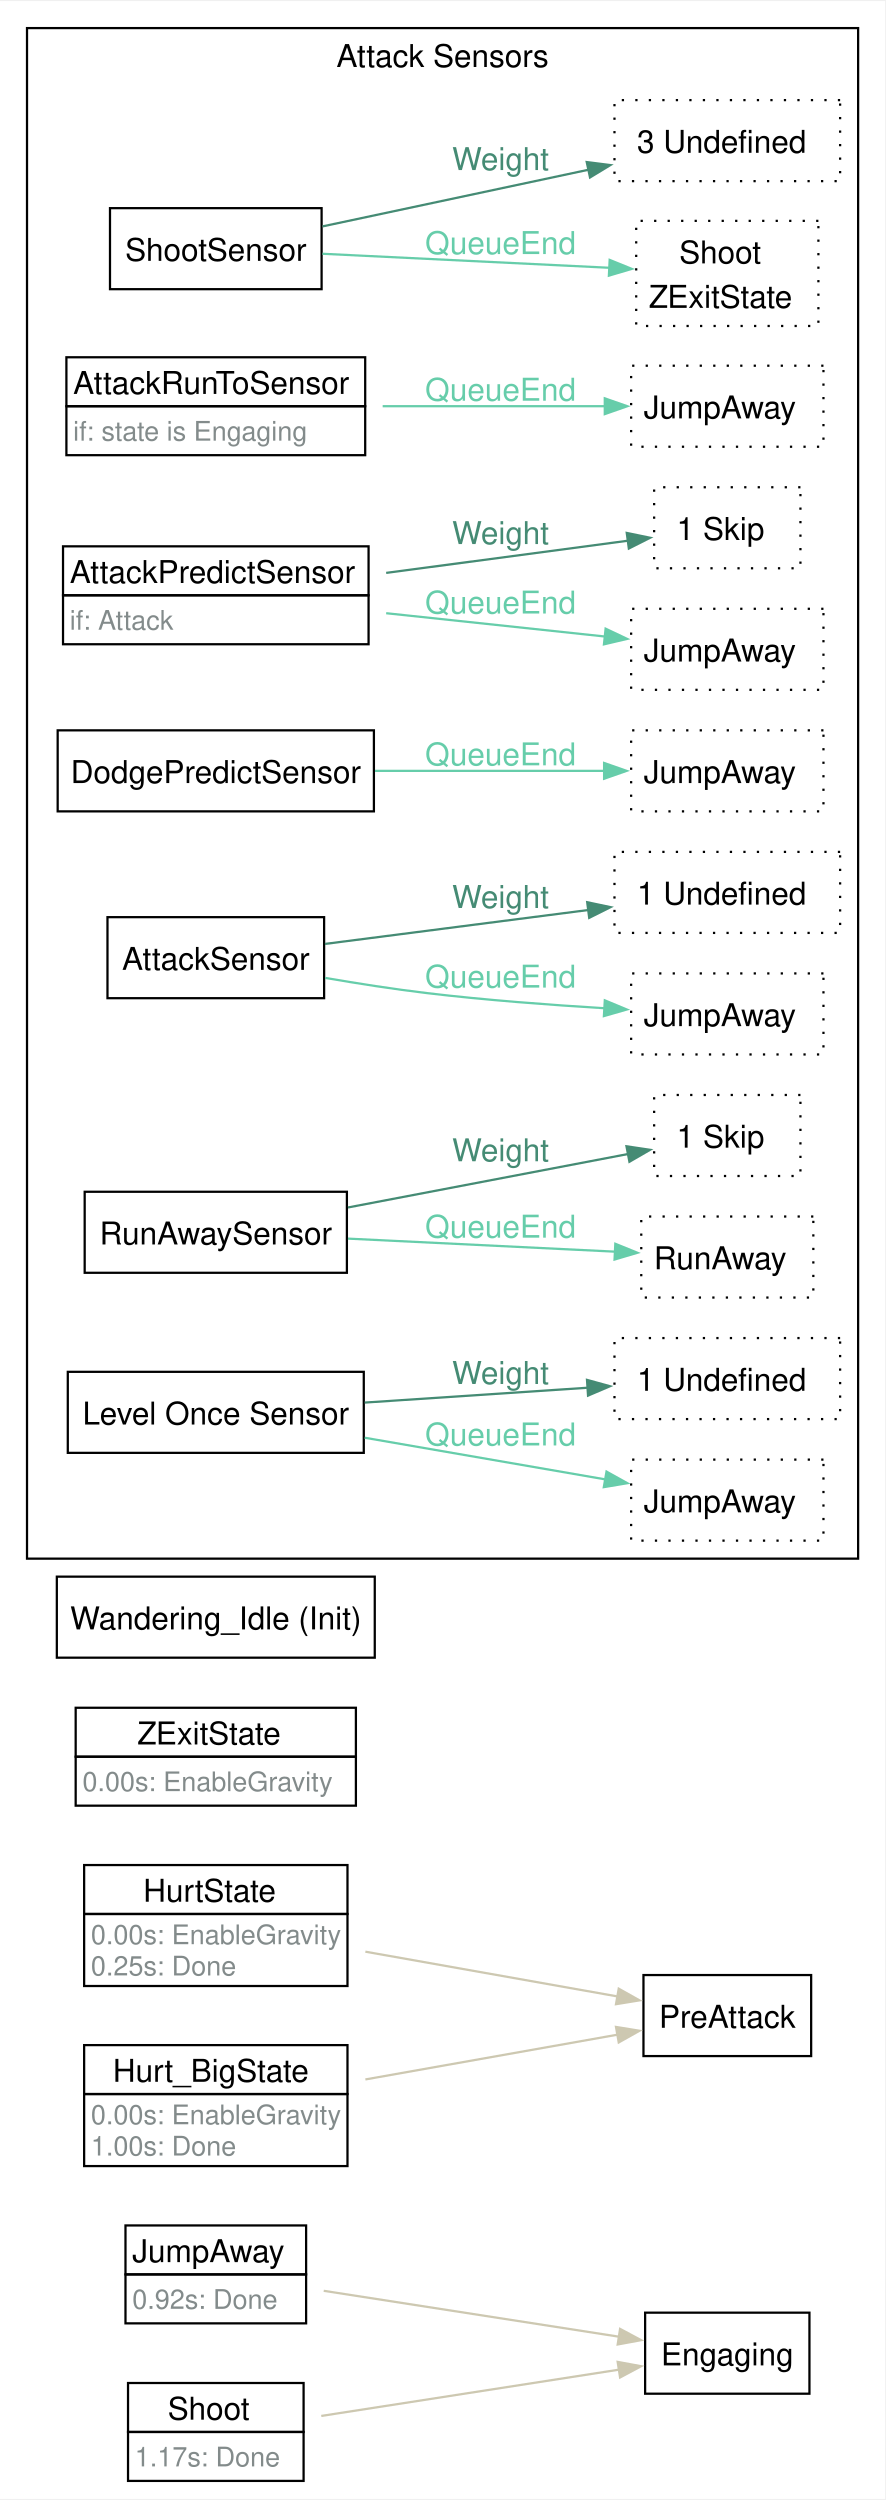
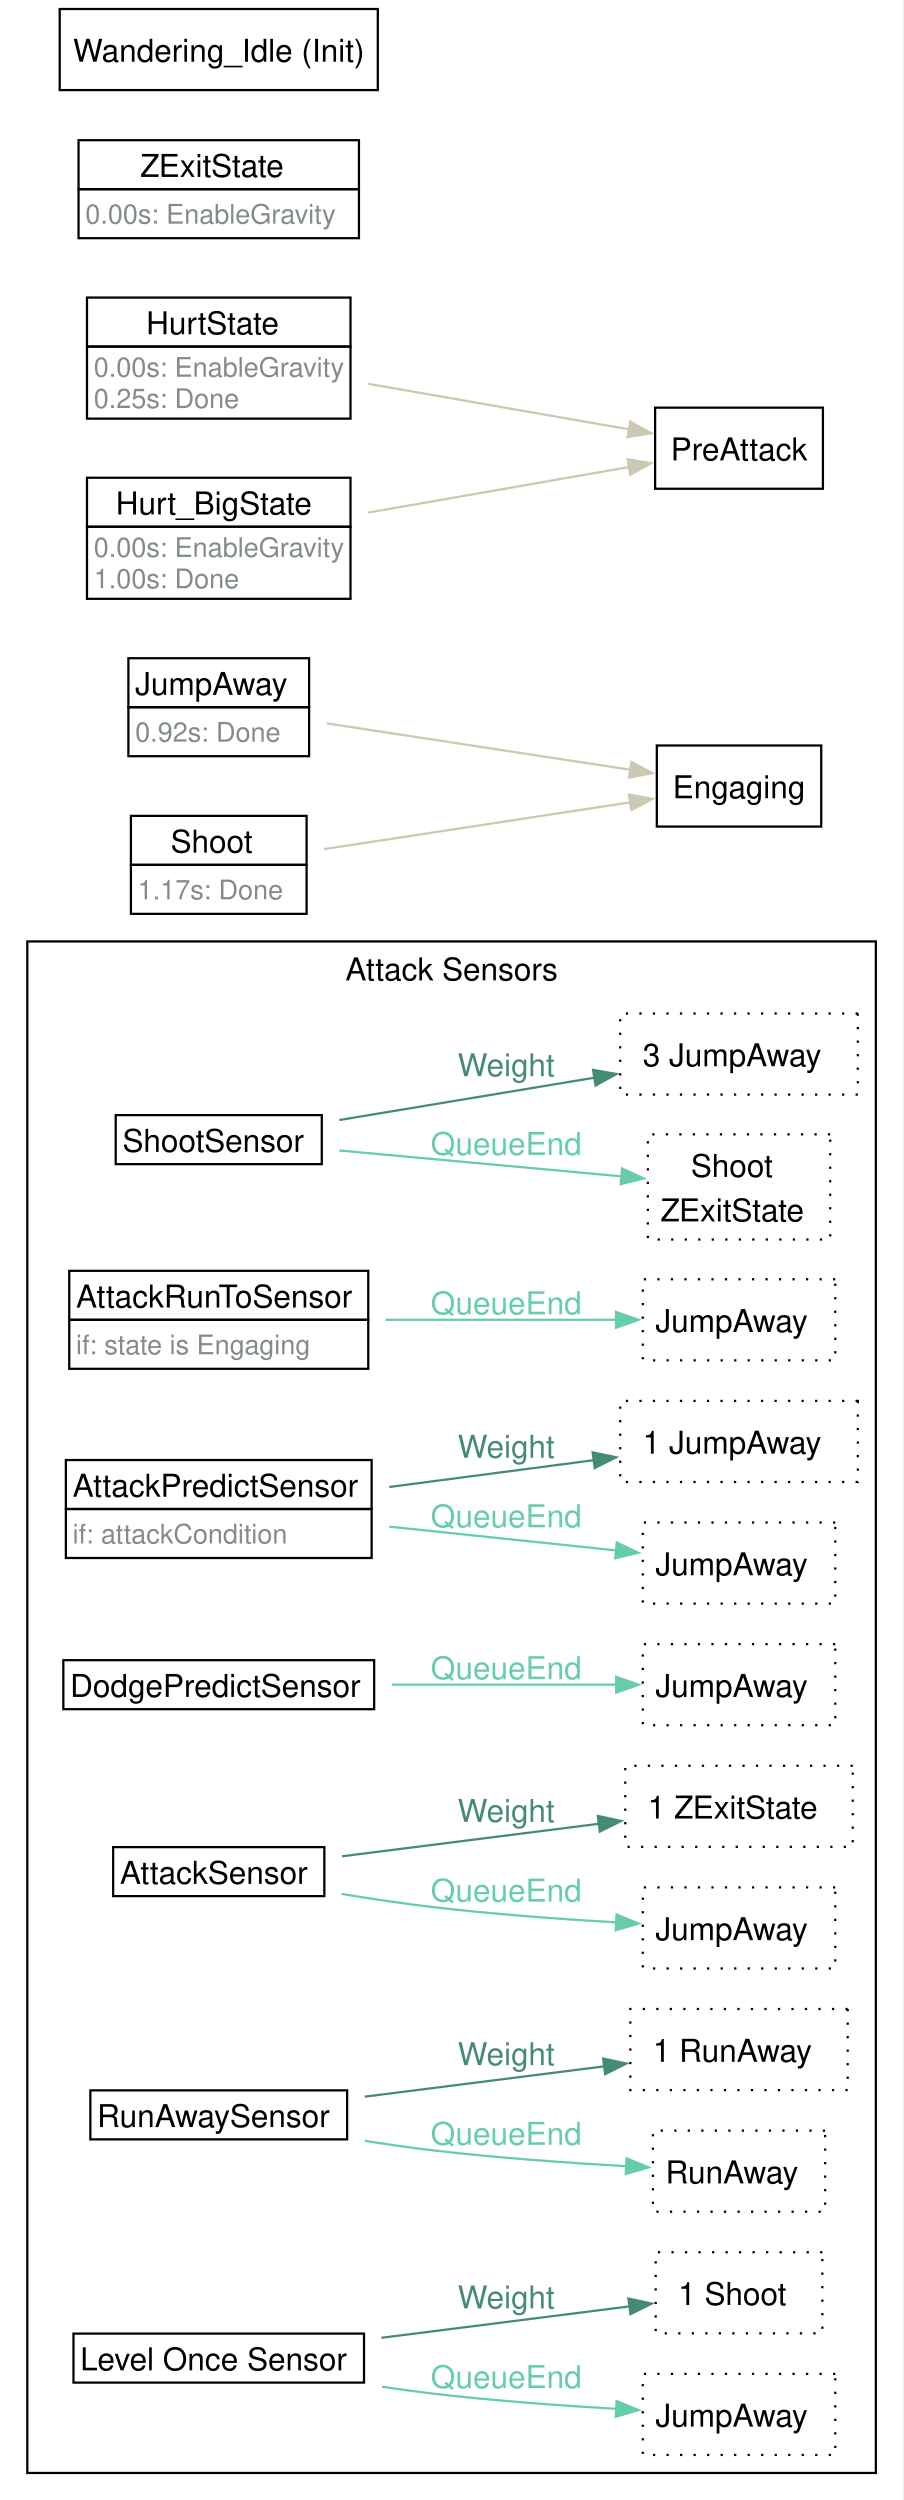
- <svg xmlns="http://www.w3.org/2000/svg" width="393pt" height="1110pt" viewBox="0.00 0.00 393.25 1109.75">
-   <g id="graph0" class="graph" transform="scale(1 1) rotate(0) translate(4 1105.75)">
-     <polygon fill="white" stroke="none" points="-4,4 -4,-1105.75 389.25,-1105.75 389.25,4 -4,4" />
+ <svg xmlns="http://www.w3.org/2000/svg" width="401pt" height="1110pt" viewBox="0.00 0.00 400.75 1110.00">
+   <g id="graph0" class="graph" transform="scale(1 1) rotate(0) translate(4 1106)">
+     <polygon fill="white" stroke="none" points="-4,4 -4,-1106 396.75,-1106 396.75,4 -4,4" />
    <g id="clust1" class="cluster">
-       <polygon fill="none" stroke="black" points="8,-413.75 8,-1093.75 377.25,-1093.75 377.25,-413.75 8,-413.75" />
-       <text text-anchor="middle" x="192.62" y="-1076.45" font-family="Helvetica,sans-Serif" font-size="14.00">Attack Sensors</text>
+       <polygon fill="none" stroke="black" points="8,-8 8,-688 384.75,-688 384.75,-8 8,-8" />
+       <text text-anchor="middle" x="196.38" y="-670.7" font-family="Helvetica,sans-Serif" font-size="14.00">Attack Sensors</text>
    </g>
    <g id="node1" class="node">
-       <polygon fill="none" stroke="black" points="51.75,-95.75 51.75,-117.5 132,-117.5 132,-95.75 51.75,-95.75" />
-       <text text-anchor="start" x="54.75" y="-101.2" font-family="Helvetica,sans-Serif" font-size="14.00">JumpAway  </text>
-       <polygon fill="none" stroke="black" points="51.75,-74 51.75,-95.75 132,-95.75 132,-74 51.75,-74" />
-       <text text-anchor="start" x="54.75" y="-80.45" font-family="Helvetica,sans-Serif" font-size="12.00" fill="#838b8b">0.92s: Done</text>
-       <text text-anchor="start" x="119.25" y="-80.45" font-family="Helvetica,sans-Serif" font-size="14.00">  </text>
+       <polygon fill="none" stroke="black" points="28.5,-48.12 28.5,-69.88 157.5,-69.88 157.5,-48.12 28.5,-48.12" />
+       <text text-anchor="start" x="31.5" y="-53.58" font-family="Helvetica,sans-Serif" font-size="14.00">Level Once Sensor  </text>
    </g>
    <g id="node2" class="node">
-       <polygon fill="none" stroke="black" points="355.62,-78.75 282.62,-78.75 282.62,-42.75 355.62,-42.75 355.62,-78.75" />
-       <text text-anchor="middle" x="319.12" y="-55.33" font-family="Helvetica,sans-Serif" font-size="14.00">Engaging</text>
+       <polygon fill="none" stroke="black" stroke-dasharray="1,5" points="366.73,-52 281.27,-52 281.27,-16 366.73,-16 366.73,-52" />
+       <text text-anchor="start" x="286.88" y="-28.57" font-family="Helvetica,sans-Serif" font-size="14.00">JumpAway  </text>
    </g>
    <g id="edge1" class="edge">
-       <path fill="none" stroke="#cdc8b1" d="M139.82,-88.46C178.43,-82.46 232.87,-74 271.41,-68.01" />
-       <polygon fill="#cdc8b1" stroke="#cdc8b1" points="271.49,-71.54 280.83,-66.54 270.42,-64.62 271.49,-71.54" />
+       <path fill="none" stroke="#66cdaa" d="M165.49,-46.28C173.08,-45.15 180.69,-44.11 188,-43.25 214.79,-40.1 244.7,-37.91 269.55,-36.46" />
+       <polygon fill="#66cdaa" stroke="#66cdaa" points="269.64,-39.96 279.43,-35.91 269.25,-32.97 269.64,-39.96" />
+       <text text-anchor="middle" x="220.62" y="-45.7" font-family="Helvetica,sans-Serif" font-size="14.00" fill="#66cdaa">QueueEnd</text>
    </g>
    <g id="node3" class="node">
-       <polygon fill="none" stroke="black" points="52.88,-25.75 52.88,-47.5 130.88,-47.5 130.88,-25.75 52.88,-25.75" />
-       <text text-anchor="start" x="70.5" y="-31.2" font-family="Helvetica,sans-Serif" font-size="14.00">Shoot  </text>
-       <polygon fill="none" stroke="black" points="52.88,-4 52.88,-25.75 130.88,-25.75 130.88,-4 52.88,-4" />
-       <text text-anchor="start" x="55.88" y="-10.45" font-family="Helvetica,sans-Serif" font-size="12.00" fill="#838b8b">1.17s: Done</text>
-       <text text-anchor="start" x="120.38" y="-10.45" font-family="Helvetica,sans-Serif" font-size="14.00">  </text>
+       <polygon fill="none" stroke="black" stroke-dasharray="1,5" points="361,-106 287,-106 287,-70 361,-70 361,-106" />
+       <text text-anchor="start" x="297" y="-82.58" font-family="Helvetica,sans-Serif" font-size="14.00">1 Shoot  </text>
    </g>
    <g id="edge2" class="edge">
-       <path fill="none" stroke="#cdc8b1" d="M138.73,-32.87C177.28,-38.87 232.17,-47.39 271.06,-53.44" />
-       <polygon fill="#cdc8b1" stroke="#cdc8b1" points="270.41,-56.88 280.83,-54.96 271.49,-49.96 270.41,-56.88" />
+       <path fill="none" stroke="#458b74" d="M165.2,-68.02C201.1,-72.56 243.66,-77.95 275.53,-81.99" />
+       <polygon fill="#458b74" stroke="#458b74" points="274.89,-85.44 285.25,-83.22 275.77,-78.49 274.89,-85.44" />
+       <text text-anchor="middle" x="220.62" y="-81.07" font-family="Helvetica,sans-Serif" font-size="14.00" fill="#458b74">Weight</text>
    </g>
    <g id="node4" class="node">
-       <polygon fill="none" stroke="black" points="33.38,-255.88 33.38,-277.62 150.38,-277.62 150.38,-255.88 33.38,-255.88" />
-       <text text-anchor="start" x="59.62" y="-261.32" font-family="Helvetica,sans-Serif" font-size="14.00">HurtState  </text>
-       <polygon fill="none" stroke="black" points="33.38,-223.88 33.38,-255.88 150.38,-255.88 150.38,-223.88 33.38,-223.88" />
-       <text text-anchor="start" x="36.38" y="-242.47" font-family="Helvetica,sans-Serif" font-size="12.00" fill="#838b8b">0.00s: EnableGravity</text>
-       <text text-anchor="start" x="36.38" y="-228.57" font-family="Helvetica,sans-Serif" font-size="12.00" fill="#838b8b">0.25s: Done</text>
-       <text text-anchor="start" x="100.88" y="-228.57" font-family="Helvetica,sans-Serif" font-size="14.00">  </text>
+       <polygon fill="none" stroke="black" points="36,-156.12 36,-177.88 150,-177.88 150,-156.12 36,-156.12" />
+       <text text-anchor="start" x="39" y="-161.57" font-family="Helvetica,sans-Serif" font-size="14.00">RunAwaySensor  </text>
    </g>
    <g id="node5" class="node">
-       <polygon fill="none" stroke="black" points="356.38,-228.75 281.88,-228.75 281.88,-192.75 356.38,-192.75 356.38,-228.75" />
-       <text text-anchor="middle" x="319.12" y="-205.32" font-family="Helvetica,sans-Serif" font-size="14.00">PreAttack</text>
+       <polygon fill="none" stroke="black" stroke-dasharray="1,5" points="362.23,-160 285.77,-160 285.77,-124 362.23,-124 362.23,-160" />
+       <text text-anchor="start" x="291.38" y="-136.57" font-family="Helvetica,sans-Serif" font-size="14.00">RunAway  </text>
    </g>
    <g id="edge3" class="edge">
-       <path fill="none" stroke="#cdc8b1" d="M158.33,-239.13C194.23,-232.75 237.94,-224.99 270.57,-219.2" />
-       <polygon fill="#cdc8b1" stroke="#cdc8b1" points="270.89,-222.69 280.12,-217.5 269.67,-215.8 270.89,-222.69" />
+       <path fill="none" stroke="#66cdaa" d="M157.84,-155.44C167.91,-153.87 178.22,-152.4 188,-151.25 216.43,-147.9 248.37,-145.65 274.05,-144.2" />
+       <polygon fill="#66cdaa" stroke="#66cdaa" points="274.07,-147.71 283.86,-143.67 273.69,-140.72 274.07,-147.71" />
+       <text text-anchor="middle" x="220.62" y="-153.7" font-family="Helvetica,sans-Serif" font-size="14.00" fill="#66cdaa">QueueEnd</text>
    </g>
    <g id="node6" class="node">
-       <polygon fill="none" stroke="black" points="33.38,-175.88 33.38,-197.62 150.38,-197.62 150.38,-175.88 33.38,-175.88" />
-       <text text-anchor="start" x="46.12" y="-181.32" font-family="Helvetica,sans-Serif" font-size="14.00">Hurt_BigState  </text>
-       <polygon fill="none" stroke="black" points="33.38,-143.88 33.38,-175.88 150.38,-175.88 150.38,-143.88 33.38,-143.88" />
-       <text text-anchor="start" x="36.38" y="-162.47" font-family="Helvetica,sans-Serif" font-size="12.00" fill="#838b8b">0.00s: EnableGravity</text>
-       <text text-anchor="start" x="36.38" y="-148.57" font-family="Helvetica,sans-Serif" font-size="12.00" fill="#838b8b">1.00s: Done</text>
-       <text text-anchor="start" x="100.88" y="-148.57" font-family="Helvetica,sans-Serif" font-size="14.00">  </text>
+       <polygon fill="none" stroke="black" stroke-dasharray="1,5" points="372.25,-214 275.75,-214 275.75,-178 372.25,-178 372.25,-214" />
+       <text text-anchor="start" x="285.75" y="-190.57" font-family="Helvetica,sans-Serif" font-size="14.00">1 RunAway  </text>
    </g>
    <g id="edge4" class="edge">
-       <path fill="none" stroke="#cdc8b1" d="M158.33,-182.37C194.23,-188.75 237.94,-196.51 270.57,-202.3" />
-       <polygon fill="#cdc8b1" stroke="#cdc8b1" points="269.67,-205.7 280.12,-204 270.89,-198.81 269.67,-205.7" />
+       <path fill="none" stroke="#458b74" d="M157.79,-175.08C191.17,-179.31 231.77,-184.45 264.36,-188.57" />
+       <polygon fill="#458b74" stroke="#458b74" points="263.67,-192.01 274.03,-189.8 264.55,-185.07 263.67,-192.01" />
+       <text text-anchor="middle" x="220.62" y="-189.07" font-family="Helvetica,sans-Serif" font-size="14.00" fill="#458b74">Weight</text>
    </g>
    <g id="node7" class="node">
-       <polygon fill="none" stroke="black" points="29.62,-325.75 29.62,-347.5 154.12,-347.5 154.12,-325.75 29.62,-325.75" />
-       <text text-anchor="start" x="57" y="-331.2" font-family="Helvetica,sans-Serif" font-size="14.00">ZExitState  </text>
-       <polygon fill="none" stroke="black" points="29.62,-304 29.62,-325.75 154.12,-325.75 154.12,-304 29.62,-304" />
-       <text text-anchor="start" x="32.62" y="-310.45" font-family="Helvetica,sans-Serif" font-size="12.00" fill="#838b8b">0.00s: EnableGravity</text>
-       <text text-anchor="start" x="143.62" y="-310.45" font-family="Helvetica,sans-Serif" font-size="14.00">  </text>
+       <polygon fill="none" stroke="black" points="46.12,-264.12 46.12,-285.88 139.88,-285.88 139.88,-264.12 46.12,-264.12" />
+       <text text-anchor="start" x="49.12" y="-269.57" font-family="Helvetica,sans-Serif" font-size="14.00">AttackSensor  </text>
    </g>
    <g id="node8" class="node">
-       <polygon fill="none" stroke="black" points="162.5,-405.75 21.25,-405.75 21.25,-369.75 162.5,-369.75 162.5,-405.75" />
-       <text text-anchor="middle" x="91.88" y="-382.32" font-family="Helvetica,sans-Serif" font-size="14.00">Wandering_Idle (Init)</text>
+       <polygon fill="none" stroke="black" stroke-dasharray="1,5" points="366.73,-268 281.27,-268 281.27,-232 366.73,-232 366.73,-268" />
+       <text text-anchor="start" x="286.88" y="-244.57" font-family="Helvetica,sans-Serif" font-size="14.00">JumpAway  </text>
+     </g>
+     <g id="edge5" class="edge">
+       <path fill="none" stroke="#66cdaa" d="M147.56,-265.1C160.74,-262.92 174.85,-260.8 188,-259.25 214.79,-256.1 244.7,-253.91 269.55,-252.46" />
+       <polygon fill="#66cdaa" stroke="#66cdaa" points="269.64,-255.96 279.43,-251.91 269.25,-248.97 269.64,-255.96" />
+       <text text-anchor="middle" x="220.62" y="-261.7" font-family="Helvetica,sans-Serif" font-size="14.00" fill="#66cdaa">QueueEnd</text>
    </g>
    <g id="node9" class="node">
-       <polygon fill="none" stroke="black" points="157.62,-496.75 26.12,-496.75 26.12,-460.75 157.62,-460.75 157.62,-496.75" />
-       <text text-anchor="middle" x="91.88" y="-473.32" font-family="Helvetica,sans-Serif" font-size="14.00">Level Once Sensor</text>
+       <polygon fill="none" stroke="black" stroke-dasharray="1,5" points="374.5,-322 273.5,-322 273.5,-286 374.5,-286 374.5,-322" />
+       <text text-anchor="start" x="283.5" y="-298.57" font-family="Helvetica,sans-Serif" font-size="14.00">1 ZExitState  </text>
+     </g>
+     <g id="edge6" class="edge">
+       <path fill="none" stroke="#458b74" d="M147.69,-281.8C181.93,-286.13 226.38,-291.76 261.96,-296.27" />
+       <polygon fill="#458b74" stroke="#458b74" points="261.31,-299.72 271.67,-297.5 262.19,-292.77 261.31,-299.72" />
+       <text text-anchor="middle" x="220.62" y="-297.07" font-family="Helvetica,sans-Serif" font-size="14.00" fill="#458b74">Weight</text>
    </g>
    <g id="node10" class="node">
-       <polygon fill="none" stroke="black" stroke-dasharray="1,5" points="361.85,-457.75 276.4,-457.75 276.4,-421.75 361.85,-421.75 361.85,-457.75" />
-       <text text-anchor="start" x="282" y="-434.32" font-family="Helvetica,sans-Serif" font-size="14.00">JumpAway  </text>
-     </g>
-     <g id="edge5" class="edge">
-       <path fill="none" stroke="#66cdaa" d="M158.03,-467.47C192.08,-461.57 233.22,-454.45 265.27,-448.9" />
-       <polygon fill="#66cdaa" stroke="#66cdaa" points="265.46,-452.42 274.71,-447.27 264.26,-445.52 265.46,-452.42" />
-       <text text-anchor="middle" x="218.38" y="-464.04" font-family="Helvetica,sans-Serif" font-size="14.00" fill="#66cdaa">QueueEnd</text>
+       <polygon fill="none" stroke="black" points="24,-347.12 24,-368.88 162,-368.88 162,-347.12 24,-347.12" />
+       <text text-anchor="start" x="27" y="-352.57" font-family="Helvetica,sans-Serif" font-size="14.00">DodgePredictSensor  </text>
    </g>
    <g id="node11" class="node">
-       <polygon fill="none" stroke="black" stroke-dasharray="1,5" points="369.25,-511.75 269,-511.75 269,-475.75 369.25,-475.75 369.25,-511.75" />
-       <text text-anchor="start" x="279" y="-488.32" font-family="Helvetica,sans-Serif" font-size="14.00">1 Undefined  </text>
-     </g>
-     <g id="edge6" class="edge">
-       <path fill="none" stroke="#458b74" d="M158.03,-483.09C189.25,-485.17 226.43,-487.64 257.1,-489.69" />
-       <polygon fill="#458b74" stroke="#458b74" points="256.79,-493.17 267,-490.35 257.25,-486.19 256.79,-493.17" />
-       <text text-anchor="middle" x="218.38" y="-491.35" font-family="Helvetica,sans-Serif" font-size="14.00" fill="#458b74">Weight</text>
+       <polygon fill="none" stroke="black" stroke-dasharray="1,5" points="366.73,-376 281.27,-376 281.27,-340 366.73,-340 366.73,-376" />
+       <text text-anchor="start" x="286.88" y="-352.57" font-family="Helvetica,sans-Serif" font-size="14.00">JumpAway  </text>
+     </g>
+     <g id="edge7" class="edge">
+       <path fill="none" stroke="#66cdaa" d="M169.94,-358C202.58,-358 239.95,-358 269.6,-358" />
+       <polygon fill="#66cdaa" stroke="#66cdaa" points="269.46,-361.5 279.46,-358 269.46,-354.5 269.46,-361.5" />
+       <text text-anchor="middle" x="220.62" y="-360.45" font-family="Helvetica,sans-Serif" font-size="14.00" fill="#66cdaa">QueueEnd</text>
    </g>
    <g id="node12" class="node">
-       <polygon fill="none" stroke="black" points="150.12,-576.75 33.62,-576.75 33.62,-540.75 150.12,-540.75 150.12,-576.75" />
-       <text text-anchor="middle" x="91.88" y="-553.33" font-family="Helvetica,sans-Serif" font-size="14.00">RunAwaySensor</text>
+       <polygon fill="none" stroke="black" points="25.12,-436 25.12,-457.75 160.88,-457.75 160.88,-436 25.12,-436" />
+       <text text-anchor="start" x="28.12" y="-441.45" font-family="Helvetica,sans-Serif" font-size="14.00">AttackPredictSensor  </text>
+       <polygon fill="none" stroke="black" points="25.12,-414.25 25.12,-436 160.88,-436 160.88,-414.25 25.12,-414.25" />
+       <text text-anchor="start" x="28.12" y="-420.7" font-family="Helvetica,sans-Serif" font-size="12.00" fill="#838b8b">if: attackCondition</text>
+       <text text-anchor="start" x="123.38" y="-420.7" font-family="Helvetica,sans-Serif" font-size="14.00">  </text>
    </g>
    <g id="node13" class="node">
-       <polygon fill="none" stroke="black" stroke-dasharray="1,5" points="357.35,-565.75 280.9,-565.75 280.9,-529.75 357.35,-529.75 357.35,-565.75" />
-       <text text-anchor="start" x="286.5" y="-542.33" font-family="Helvetica,sans-Serif" font-size="14.00">RunAway  </text>
-     </g>
-     <g id="edge7" class="edge">
-       <path fill="none" stroke="#66cdaa" d="M150.59,-555.93C187.36,-554.14 234.47,-551.84 269.37,-550.13" />
-       <polygon fill="#66cdaa" stroke="#66cdaa" points="269.37,-553.64 279.19,-549.65 269.03,-546.64 269.37,-553.64" />
-       <text text-anchor="middle" x="218.38" y="-556.36" font-family="Helvetica,sans-Serif" font-size="14.00" fill="#66cdaa">QueueEnd</text>
+       <polygon fill="none" stroke="black" stroke-dasharray="1,5" points="366.73,-430 281.27,-430 281.27,-394 366.73,-394 366.73,-430" />
+       <text text-anchor="start" x="286.88" y="-406.57" font-family="Helvetica,sans-Serif" font-size="14.00">JumpAway  </text>
+     </g>
+     <g id="edge8" class="edge">
+       <path fill="none" stroke="#66cdaa" d="M168.67,-428.17C201.65,-424.72 239.67,-420.73 269.73,-417.58" />
+       <polygon fill="#66cdaa" stroke="#66cdaa" points="269.74,-421.1 279.32,-416.58 269.01,-414.14 269.74,-421.1" />
+       <text text-anchor="middle" x="220.62" y="-427.89" font-family="Helvetica,sans-Serif" font-size="14.00" fill="#66cdaa">QueueEnd</text>
    </g>
    <g id="node14" class="node">
-       <polygon fill="none" stroke="black" stroke-dasharray="1,5" points="351.62,-619.75 286.62,-619.75 286.62,-583.75 351.62,-583.75 351.62,-619.75" />
-       <text text-anchor="start" x="296.62" y="-596.33" font-family="Helvetica,sans-Serif" font-size="14.00">1 Skip  </text>
-     </g>
-     <g id="edge8" class="edge">
-       <path fill="none" stroke="#458b74" d="M150.59,-569.77C189.52,-577.2 240.04,-586.84 275.39,-593.59" />
-       <polygon fill="#458b74" stroke="#458b74" points="274.33,-596.95 284.81,-595.39 275.64,-590.08 274.33,-596.95" />
-       <text text-anchor="middle" x="218.38" y="-590.29" font-family="Helvetica,sans-Serif" font-size="14.00" fill="#458b74">Weight</text>
+       <polygon fill="none" stroke="black" stroke-dasharray="1,5" points="376.75,-484 271.25,-484 271.25,-448 376.75,-448 376.75,-484" />
+       <text text-anchor="start" x="281.25" y="-460.57" font-family="Helvetica,sans-Serif" font-size="14.00">1 JumpAway  </text>
+     </g>
+     <g id="edge9" class="edge">
+       <path fill="none" stroke="#458b74" d="M168.67,-445.78C198.03,-449.63 231.39,-454 259.57,-457.69" />
+       <polygon fill="#458b74" stroke="#458b74" points="259.02,-461.15 269.39,-458.98 259.93,-454.21 259.02,-461.15" />
+       <text text-anchor="middle" x="220.62" y="-458.75" font-family="Helvetica,sans-Serif" font-size="14.00" fill="#458b74">Weight</text>
    </g>
    <g id="node15" class="node">
-       <polygon fill="none" stroke="black" points="140,-698.75 43.75,-698.75 43.75,-662.75 140,-662.75 140,-698.75" />
-       <text text-anchor="middle" x="91.88" y="-675.33" font-family="Helvetica,sans-Serif" font-size="14.00">AttackSensor</text>
+       <polygon fill="none" stroke="black" points="26.62,-520 26.62,-541.75 159.38,-541.75 159.38,-520 26.62,-520" />
+       <text text-anchor="start" x="29.62" y="-525.45" font-family="Helvetica,sans-Serif" font-size="14.00">AttackRunToSensor  </text>
+       <polygon fill="none" stroke="black" points="26.62,-498.25 26.62,-520 159.38,-520 159.38,-498.25 26.62,-498.25" />
+       <text text-anchor="start" x="29.62" y="-504.7" font-family="Helvetica,sans-Serif" font-size="12.00" fill="#838b8b">if: state is Engaging</text>
+       <text text-anchor="start" x="133.88" y="-504.7" font-family="Helvetica,sans-Serif" font-size="14.00">  </text>
    </g>
    <g id="node16" class="node">
-       <polygon fill="none" stroke="black" stroke-dasharray="1,5" points="361.85,-673.75 276.4,-673.75 276.4,-637.75 361.85,-637.75 361.85,-673.75" />
-       <text text-anchor="start" x="282" y="-650.33" font-family="Helvetica,sans-Serif" font-size="14.00">JumpAway  </text>
-     </g>
-     <g id="edge9" class="edge">
-       <path fill="none" stroke="#66cdaa" d="M140.47,-671.76C154.97,-669.27 170.97,-666.76 185.75,-665 211.6,-661.91 240.42,-659.75 264.56,-658.29" />
-       <polygon fill="#66cdaa" stroke="#66cdaa" points="264.7,-661.79 274.48,-657.72 264.3,-654.8 264.7,-661.79" />
-       <text text-anchor="middle" x="218.38" y="-667.45" font-family="Helvetica,sans-Serif" font-size="14.00" fill="#66cdaa">QueueEnd</text>
+       <polygon fill="none" stroke="black" stroke-dasharray="1,5" points="366.73,-538 281.27,-538 281.27,-502 366.73,-502 366.73,-538" />
+       <text text-anchor="start" x="286.88" y="-514.58" font-family="Helvetica,sans-Serif" font-size="14.00">JumpAway  </text>
+     </g>
+     <g id="edge10" class="edge">
+       <path fill="none" stroke="#66cdaa" d="M167.09,-520C200.4,-520 239.11,-520 269.63,-520" />
+       <polygon fill="#66cdaa" stroke="#66cdaa" points="269.39,-523.5 279.39,-520 269.39,-516.5 269.39,-523.5" />
+       <text text-anchor="middle" x="220.62" y="-522.45" font-family="Helvetica,sans-Serif" font-size="14.00" fill="#66cdaa">QueueEnd</text>
    </g>
    <g id="node17" class="node">
-       <polygon fill="none" stroke="black" stroke-dasharray="1,5" points="369.25,-727.75 269,-727.75 269,-691.75 369.25,-691.75 369.25,-727.75" />
-       <text text-anchor="start" x="279" y="-704.33" font-family="Helvetica,sans-Serif" font-size="14.00">1 Undefined  </text>
-     </g>
-     <g id="edge10" class="edge">
-       <path fill="none" stroke="#458b74" d="M140.37,-686.86C174.53,-691.26 220.86,-697.23 257.66,-701.97" />
-       <polygon fill="#458b74" stroke="#458b74" points="256.88,-705.39 267.25,-703.2 257.77,-698.45 256.88,-705.39" />
-       <text text-anchor="middle" x="218.38" y="-702.82" font-family="Helvetica,sans-Serif" font-size="14.00" fill="#458b74">Weight</text>
+       <polygon fill="none" stroke="black" points="47.25,-589.12 47.25,-610.88 138.75,-610.88 138.75,-589.12 47.25,-589.12" />
+       <text text-anchor="start" x="50.25" y="-594.58" font-family="Helvetica,sans-Serif" font-size="14.00">ShootSensor  </text>
    </g>
    <g id="node18" class="node">
-       <polygon fill="none" stroke="black" points="162.12,-781.75 21.62,-781.75 21.62,-745.75 162.12,-745.75 162.12,-781.75" />
-       <text text-anchor="middle" x="91.88" y="-758.33" font-family="Helvetica,sans-Serif" font-size="14.00">DodgePredictSensor</text>
+       <polygon fill="none" stroke="black" stroke-dasharray="1,5" points="364.48,-602.35 283.52,-602.35 283.52,-555.65 364.48,-555.65 364.48,-602.35" />
+       <text text-anchor="start" x="302.62" y="-583.45" font-family="Helvetica,sans-Serif" font-size="14.00">Shoot  </text>
+       <text text-anchor="start" x="289.12" y="-563.7" font-family="Helvetica,sans-Serif" font-size="14.00">ZExitState  </text>
+     </g>
+     <g id="edge11" class="edge">
+       <path fill="none" stroke="#66cdaa" d="M146.54,-595.18C184.23,-591.73 234.75,-587.09 272.07,-583.67" />
+       <polygon fill="#66cdaa" stroke="#66cdaa" points="272.06,-587.19 281.7,-582.79 271.42,-580.22 272.06,-587.19" />
+       <text text-anchor="middle" x="220.62" y="-593.21" font-family="Helvetica,sans-Serif" font-size="14.00" fill="#66cdaa">QueueEnd</text>
    </g>
    <g id="node19" class="node">
-       <polygon fill="none" stroke="black" stroke-dasharray="1,5" points="361.85,-781.75 276.4,-781.75 276.4,-745.75 361.85,-745.75 361.85,-781.75" />
-       <text text-anchor="start" x="282" y="-758.33" font-family="Helvetica,sans-Serif" font-size="14.00">JumpAway  </text>
-     </g>
-     <g id="edge11" class="edge">
-       <path fill="none" stroke="#66cdaa" d="M162.6,-763.75C195.48,-763.75 234.1,-763.75 264.63,-763.75" />
-       <polygon fill="#66cdaa" stroke="#66cdaa" points="264.39,-767.25 274.39,-763.75 264.39,-760.25 264.39,-767.25" />
-       <text text-anchor="middle" x="218.38" y="-766.2" font-family="Helvetica,sans-Serif" font-size="14.00" fill="#66cdaa">QueueEnd</text>
+       <polygon fill="none" stroke="black" stroke-dasharray="1,5" points="376.75,-656 271.25,-656 271.25,-620 376.75,-620 376.75,-656" />
+       <text text-anchor="start" x="281.25" y="-632.58" font-family="Helvetica,sans-Serif" font-size="14.00">3 JumpAway  </text>
+     </g>
+     <g id="edge12" class="edge">
+       <path fill="none" stroke="#458b74" d="M146.54,-608.72C180.26,-614.31 224.24,-621.61 259.86,-627.52" />
+       <polygon fill="#458b74" stroke="#458b74" points="259.17,-630.96 269.61,-629.14 260.32,-624.05 259.17,-630.96" />
+       <text text-anchor="middle" x="220.62" y="-628.16" font-family="Helvetica,sans-Serif" font-size="14.00" fill="#458b74">Weight</text>
    </g>
    <g id="node20" class="node">
-       <polygon fill="none" stroke="black" points="24,-841.75 24,-863.5 159.75,-863.5 159.75,-841.75 24,-841.75" />
-       <text text-anchor="start" x="27" y="-847.2" font-family="Helvetica,sans-Serif" font-size="14.00">AttackPredictSensor  </text>
-       <polygon fill="none" stroke="black" points="24,-820 24,-841.75 159.75,-841.75 159.75,-820 24,-820" />
-       <text text-anchor="start" x="27" y="-826.45" font-family="Helvetica,sans-Serif" font-size="12.00" fill="#838b8b">if: Attack</text>
-       <text text-anchor="start" x="72" y="-826.45" font-family="Helvetica,sans-Serif" font-size="14.00">  </text>
+       <polygon fill="none" stroke="black" points="52.88,-792 52.88,-813.75 133.12,-813.75 133.12,-792 52.88,-792" />
+       <text text-anchor="start" x="55.88" y="-797.45" font-family="Helvetica,sans-Serif" font-size="14.00">JumpAway  </text>
+       <polygon fill="none" stroke="black" points="52.88,-770.25 52.88,-792 133.12,-792 133.12,-770.25 52.88,-770.25" />
+       <text text-anchor="start" x="55.88" y="-776.7" font-family="Helvetica,sans-Serif" font-size="12.00" fill="#838b8b">0.92s: Done</text>
+       <text text-anchor="start" x="120.38" y="-776.7" font-family="Helvetica,sans-Serif" font-size="14.00">  </text>
    </g>
    <g id="node21" class="node">
-       <polygon fill="none" stroke="black" stroke-dasharray="1,5" points="361.85,-835.75 276.4,-835.75 276.4,-799.75 361.85,-799.75 361.85,-835.75" />
-       <text text-anchor="start" x="282" y="-812.33" font-family="Helvetica,sans-Serif" font-size="14.00">JumpAway  </text>
-     </g>
-     <g id="edge12" class="edge">
-       <path fill="none" stroke="#66cdaa" d="M167.57,-833.79C199.45,-830.39 235.92,-826.51 264.98,-823.41" />
-       <polygon fill="#66cdaa" stroke="#66cdaa" points="265.06,-826.92 274.63,-822.38 264.32,-819.96 265.06,-826.92" />
-       <text text-anchor="middle" x="218.38" y="-833.64" font-family="Helvetica,sans-Serif" font-size="14.00" fill="#66cdaa">QueueEnd</text>
+       <polygon fill="none" stroke="black" points="360.5,-775 287.5,-775 287.5,-739 360.5,-739 360.5,-775" />
+       <text text-anchor="middle" x="324" y="-751.58" font-family="Helvetica,sans-Serif" font-size="14.00">Engaging</text>
+     </g>
+     <g id="edge13" class="edge">
+       <path fill="none" stroke="#cdc8b1" d="M140.89,-784.83C180.32,-778.81 236.39,-770.24 275.88,-764.2" />
+       <polygon fill="#cdc8b1" stroke="#cdc8b1" points="276.2,-767.69 285.56,-762.72 275.14,-760.77 276.2,-767.69" />
    </g>
    <g id="node22" class="node">
-       <polygon fill="none" stroke="black" stroke-dasharray="1,5" points="351.62,-889.75 286.62,-889.75 286.62,-853.75 351.62,-853.75 351.62,-889.75" />
-       <text text-anchor="start" x="296.62" y="-866.33" font-family="Helvetica,sans-Serif" font-size="14.00">1 Skip  </text>
-     </g>
-     <g id="edge13" class="edge">
-       <path fill="none" stroke="#458b74" d="M167.57,-851.7C203.34,-856.46 244.89,-862 275.27,-866.04" />
-       <polygon fill="#458b74" stroke="#458b74" points="274.45,-869.46 284.83,-867.31 275.38,-862.53 274.45,-869.46" />
-       <text text-anchor="middle" x="218.38" y="-864.5" font-family="Helvetica,sans-Serif" font-size="14.00" fill="#458b74">Weight</text>
+       <polygon fill="none" stroke="black" points="54,-722 54,-743.75 132,-743.75 132,-722 54,-722" />
+       <text text-anchor="start" x="71.62" y="-727.45" font-family="Helvetica,sans-Serif" font-size="14.00">Shoot  </text>
+       <polygon fill="none" stroke="black" points="54,-700.25 54,-722 132,-722 132,-700.25 54,-700.25" />
+       <text text-anchor="start" x="57" y="-706.7" font-family="Helvetica,sans-Serif" font-size="12.00" fill="#838b8b">1.17s: Done</text>
+       <text text-anchor="start" x="121.5" y="-706.7" font-family="Helvetica,sans-Serif" font-size="14.00">  </text>
+     </g>
+     <g id="edge14" class="edge">
+       <path fill="none" stroke="#cdc8b1" d="M139.79,-729C179.23,-735.03 235.93,-743.69 275.78,-749.78" />
+       <polygon fill="#cdc8b1" stroke="#cdc8b1" points="275.15,-753.23 285.56,-751.28 276.2,-746.31 275.15,-753.23" />
    </g>
    <g id="node23" class="node">
-       <polygon fill="none" stroke="black" points="25.5,-925.75 25.5,-947.5 158.25,-947.5 158.25,-925.75 25.5,-925.75" />
-       <text text-anchor="start" x="28.5" y="-931.2" font-family="Helvetica,sans-Serif" font-size="14.00">AttackRunToSensor  </text>
-       <polygon fill="none" stroke="black" points="25.5,-904 25.5,-925.75 158.25,-925.75 158.25,-904 25.5,-904" />
-       <text text-anchor="start" x="28.5" y="-910.45" font-family="Helvetica,sans-Serif" font-size="12.00" fill="#838b8b">if: state is Engaging</text>
-       <text text-anchor="start" x="132.75" y="-910.45" font-family="Helvetica,sans-Serif" font-size="14.00">  </text>
+       <polygon fill="none" stroke="black" points="34.5,-952.12 34.5,-973.88 151.5,-973.88 151.5,-952.12 34.5,-952.12" />
+       <text text-anchor="start" x="60.75" y="-957.58" font-family="Helvetica,sans-Serif" font-size="14.00">HurtState  </text>
+       <polygon fill="none" stroke="black" points="34.5,-920.12 34.5,-952.12 151.5,-952.12 151.5,-920.12 34.5,-920.12" />
+       <text text-anchor="start" x="37.5" y="-938.73" font-family="Helvetica,sans-Serif" font-size="12.00" fill="#838b8b">0.00s: EnableGravity</text>
+       <text text-anchor="start" x="37.5" y="-924.83" font-family="Helvetica,sans-Serif" font-size="12.00" fill="#838b8b">0.25s: Done</text>
+       <text text-anchor="start" x="102" y="-924.83" font-family="Helvetica,sans-Serif" font-size="14.00">  </text>
    </g>
    <g id="node24" class="node">
-       <polygon fill="none" stroke="black" stroke-dasharray="1,5" points="361.85,-943.75 276.4,-943.75 276.4,-907.75 361.85,-907.75 361.85,-943.75" />
-       <text text-anchor="start" x="282" y="-920.33" font-family="Helvetica,sans-Serif" font-size="14.00">JumpAway  </text>
-     </g>
-     <g id="edge14" class="edge">
-       <path fill="none" stroke="#66cdaa" d="M166.01,-925.75C198.21,-925.75 235.36,-925.75 264.88,-925.75" />
-       <polygon fill="#66cdaa" stroke="#66cdaa" points="264.69,-929.25 274.69,-925.75 264.69,-922.25 264.69,-929.25" />
-       <text text-anchor="middle" x="218.38" y="-928.2" font-family="Helvetica,sans-Serif" font-size="14.00" fill="#66cdaa">QueueEnd</text>
+       <polygon fill="none" stroke="black" points="361.25,-925 286.75,-925 286.75,-889 361.25,-889 361.25,-925" />
+       <text text-anchor="middle" x="324" y="-901.58" font-family="Helvetica,sans-Serif" font-size="14.00">PreAttack</text>
+     </g>
+     <g id="edge15" class="edge">
+       <path fill="none" stroke="#cdc8b1" d="M159.32,-935.59C196.37,-929.12 241.92,-921.16 275.55,-915.29" />
+       <polygon fill="#cdc8b1" stroke="#cdc8b1" points="275.73,-918.81 284.97,-913.64 274.52,-911.92 275.73,-918.81" />
    </g>
    <g id="node25" class="node">
-       <polygon fill="none" stroke="black" points="138.88,-1013.75 44.87,-1013.75 44.87,-977.75 138.88,-977.75 138.88,-1013.75" />
-       <text text-anchor="middle" x="91.88" y="-990.33" font-family="Helvetica,sans-Serif" font-size="14.00">ShootSensor</text>
+       <polygon fill="none" stroke="black" points="34.5,-872.12 34.5,-893.88 151.5,-893.88 151.5,-872.12 34.5,-872.12" />
+       <text text-anchor="start" x="47.25" y="-877.58" font-family="Helvetica,sans-Serif" font-size="14.00">Hurt_BigState  </text>
+       <polygon fill="none" stroke="black" points="34.5,-840.12 34.5,-872.12 151.5,-872.12 151.5,-840.12 34.5,-840.12" />
+       <text text-anchor="start" x="37.5" y="-858.73" font-family="Helvetica,sans-Serif" font-size="12.00" fill="#838b8b">0.00s: EnableGravity</text>
+       <text text-anchor="start" x="37.5" y="-844.83" font-family="Helvetica,sans-Serif" font-size="12.00" fill="#838b8b">1.00s: Done</text>
+       <text text-anchor="start" x="102" y="-844.83" font-family="Helvetica,sans-Serif" font-size="14.00">  </text>
+     </g>
+     <g id="edge16" class="edge">
+       <path fill="none" stroke="#cdc8b1" d="M159.32,-878.41C196.37,-884.88 241.92,-892.84 275.55,-898.71" />
+       <polygon fill="#cdc8b1" stroke="#cdc8b1" points="274.52,-902.08 284.97,-900.36 275.73,-895.19 274.52,-902.08" />
    </g>
    <g id="node26" class="node">
-       <polygon fill="none" stroke="black" stroke-dasharray="1,5" points="359.6,-1008.1 278.65,-1008.1 278.65,-961.4 359.6,-961.4 359.6,-1008.1" />
-       <text text-anchor="start" x="297.75" y="-989.2" font-family="Helvetica,sans-Serif" font-size="14.00">Shoot  </text>
-       <text text-anchor="start" x="284.25" y="-969.45" font-family="Helvetica,sans-Serif" font-size="14.00">ZExitState  </text>
-     </g>
-     <g id="edge15" class="edge">
-       <path fill="none" stroke="#66cdaa" d="M139.27,-993.48C176.39,-991.67 228.39,-989.13 266.75,-987.26" />
-       <polygon fill="#66cdaa" stroke="#66cdaa" points="266.86,-990.76 276.68,-986.77 266.52,-983.77 266.86,-990.76" />
-       <text text-anchor="middle" x="218.38" y="-993.36" font-family="Helvetica,sans-Serif" font-size="14.00" fill="#66cdaa">QueueEnd</text>
+       <polygon fill="none" stroke="black" points="30.75,-1022 30.75,-1043.75 155.25,-1043.75 155.25,-1022 30.75,-1022" />
+       <text text-anchor="start" x="58.12" y="-1027.45" font-family="Helvetica,sans-Serif" font-size="14.00">ZExitState  </text>
+       <polygon fill="none" stroke="black" points="30.75,-1000.25 30.75,-1022 155.25,-1022 155.25,-1000.25 30.75,-1000.25" />
+       <text text-anchor="start" x="33.75" y="-1006.7" font-family="Helvetica,sans-Serif" font-size="12.00" fill="#838b8b">0.00s: EnableGravity</text>
+       <text text-anchor="start" x="144.75" y="-1006.7" font-family="Helvetica,sans-Serif" font-size="14.00">  </text>
    </g>
    <g id="node27" class="node">
-       <polygon fill="none" stroke="black" stroke-dasharray="1,5" points="369.25,-1061.75 269,-1061.75 269,-1025.75 369.25,-1025.75 369.25,-1061.75" />
-       <text text-anchor="start" x="279" y="-1038.33" font-family="Helvetica,sans-Serif" font-size="14.00">3 Undefined  </text>
-     </g>
-     <g id="edge16" class="edge">
-       <path fill="none" stroke="#458b74" d="M139.27,-1005.64C173.47,-1012.92 220.3,-1022.9 257.46,-1030.82" />
-       <polygon fill="#458b74" stroke="#458b74" points="256.67,-1034.23 267.18,-1032.89 258.13,-1027.39 256.67,-1034.23" />
-       <text text-anchor="middle" x="218.38" y="-1030.67" font-family="Helvetica,sans-Serif" font-size="14.00" fill="#458b74">Weight</text>
+       <polygon fill="none" stroke="black" points="163.62,-1102 22.38,-1102 22.38,-1066 163.62,-1066 163.62,-1102" />
+       <text text-anchor="middle" x="93" y="-1078.58" font-family="Helvetica,sans-Serif" font-size="14.00">Wandering_Idle (Init)</text>
    </g>
  </g>
</svg>
